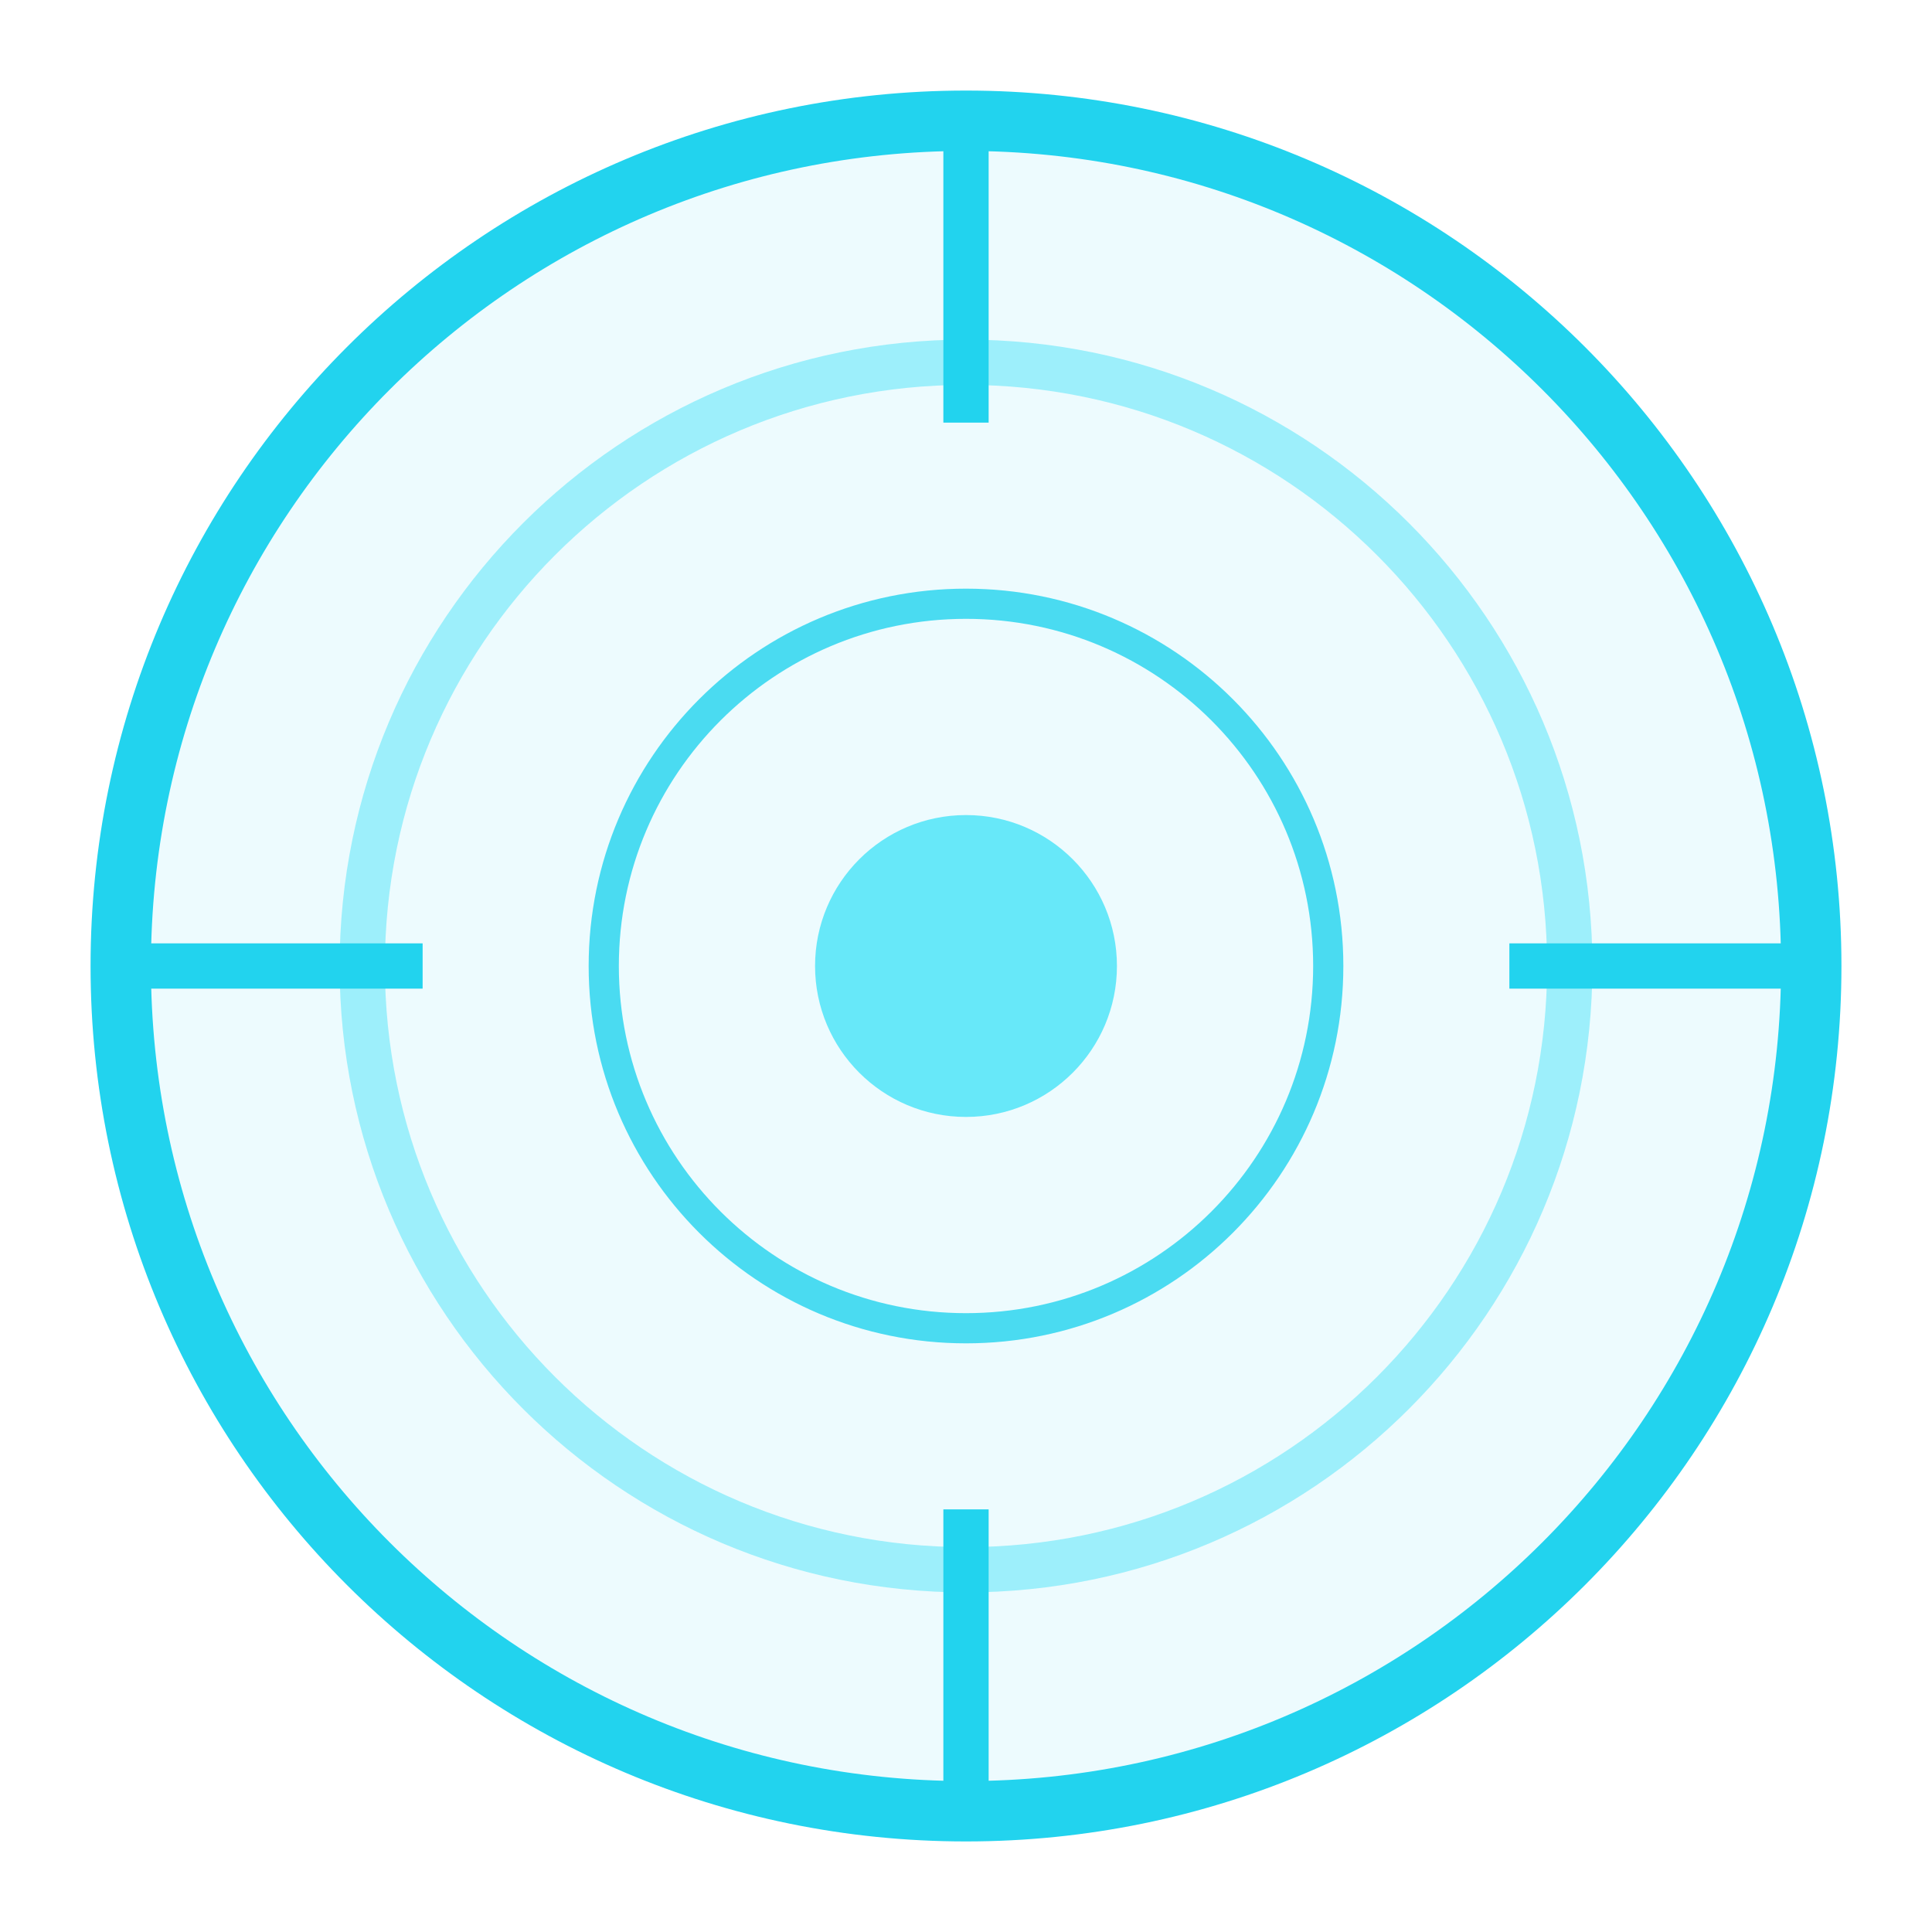
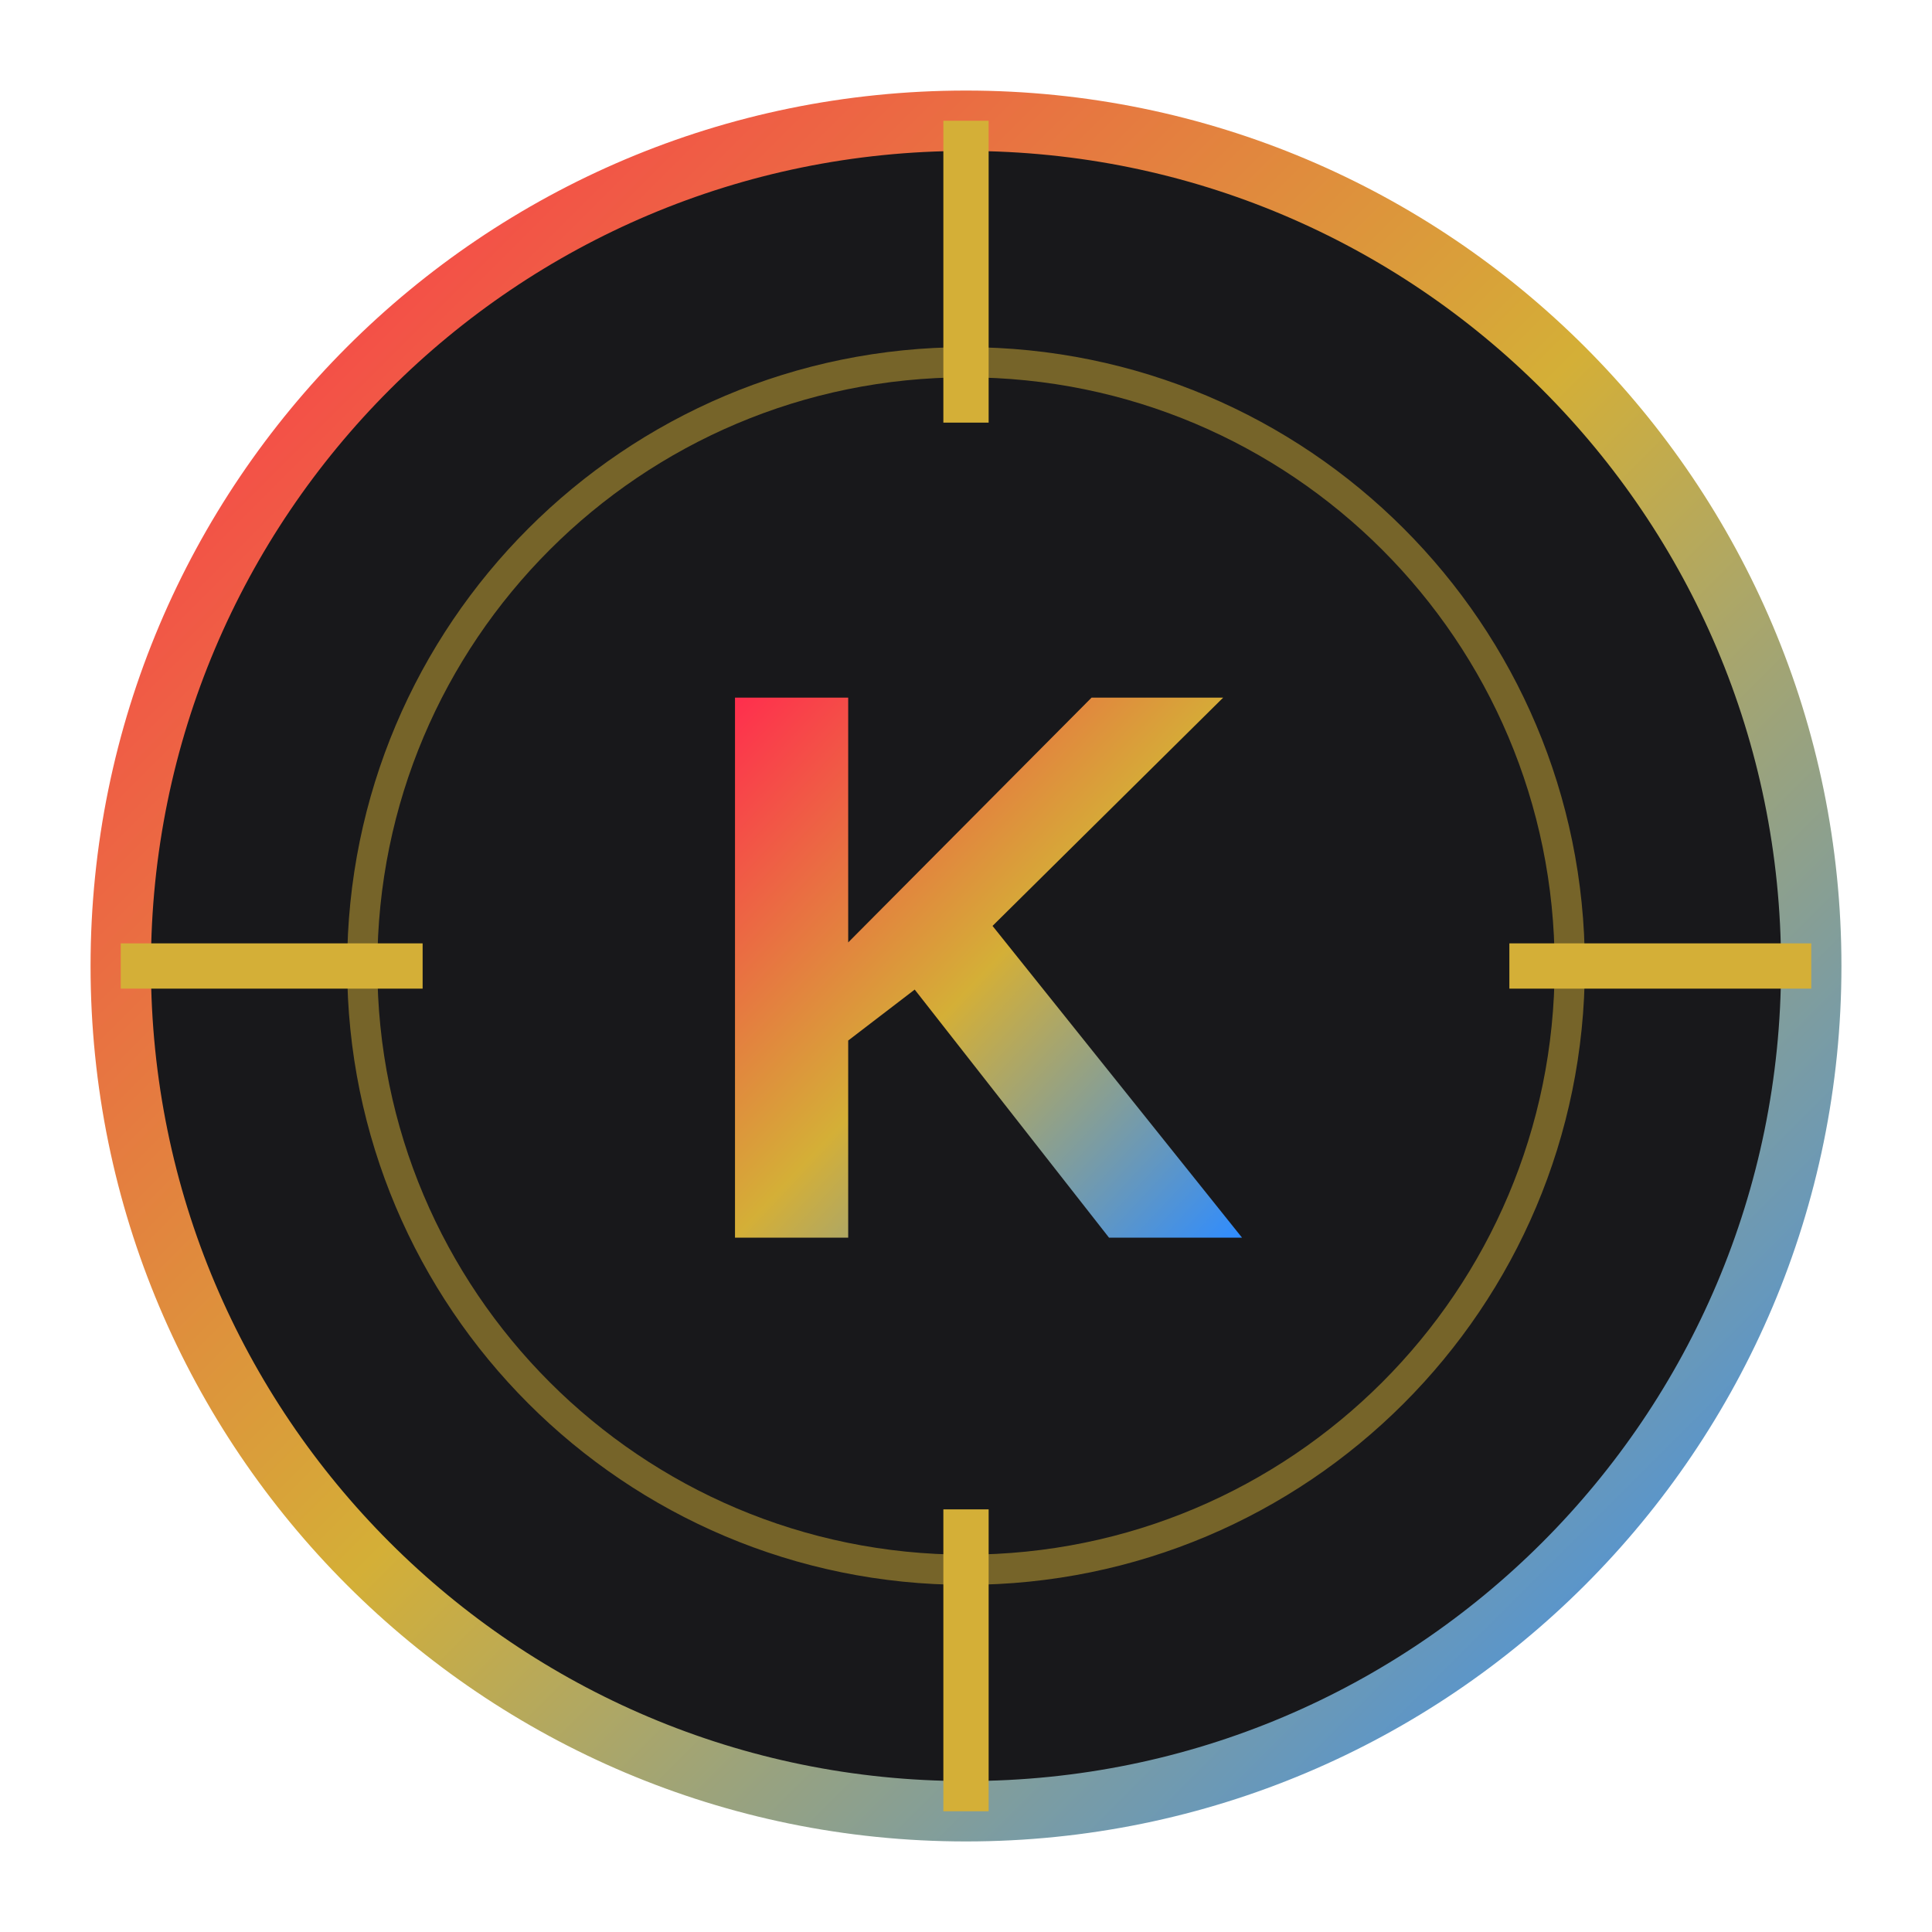
<svg xmlns="http://www.w3.org/2000/svg" viewBox="0 0 64 64" fill="none">
-   <circle cx="32" cy="32" r="28" stroke="#22d3ee" stroke-width="2" fill="rgba(34,211,238,0.08)" />
-   <circle cx="32" cy="32" r="20" stroke="#67e8f9" stroke-width="1.5" opacity="0.6" />
-   <circle cx="32" cy="32" r="12" stroke="#22d3ee" stroke-width="1" opacity="0.8" />
-   <circle cx="32" cy="32" r="5" fill="#67e8f9" />
-   <path d="M32 4 L32 14 M32 50 L32 60 M4 32 L14 32 M50 32 L60 32" stroke="#22d3ee" stroke-width="1.5" />
+   <defs>
+     <linearGradient id="k" x1="0" y1="0" x2="1" y2="1">
+       <stop offset="0%" stop-color="#FF2E4D" />
+       <stop offset="50%" stop-color="#D4AF37" />
+       <stop offset="100%" stop-color="#2F8CFF" />
+     </linearGradient>
+   </defs>
+   <circle cx="32" cy="32" r="28" stroke="url(#k)" stroke-width="2" fill="rgba(5,5,8,0.92)" />
+   <circle cx="32" cy="32" r="20" stroke="#D4AF37" stroke-width="1" opacity="0.5" />
+   <path d="M32 4 L32 14 M32 50 L32 60 M4 32 L14 32 M50 32 L60 32" stroke="#D4AF37" stroke-width="1.5" />
+   <text x="32" y="41" text-anchor="middle" font-family="Orbitron, Arial, sans-serif" font-weight="900" font-size="26" fill="url(#k)">K</text>
</svg>
